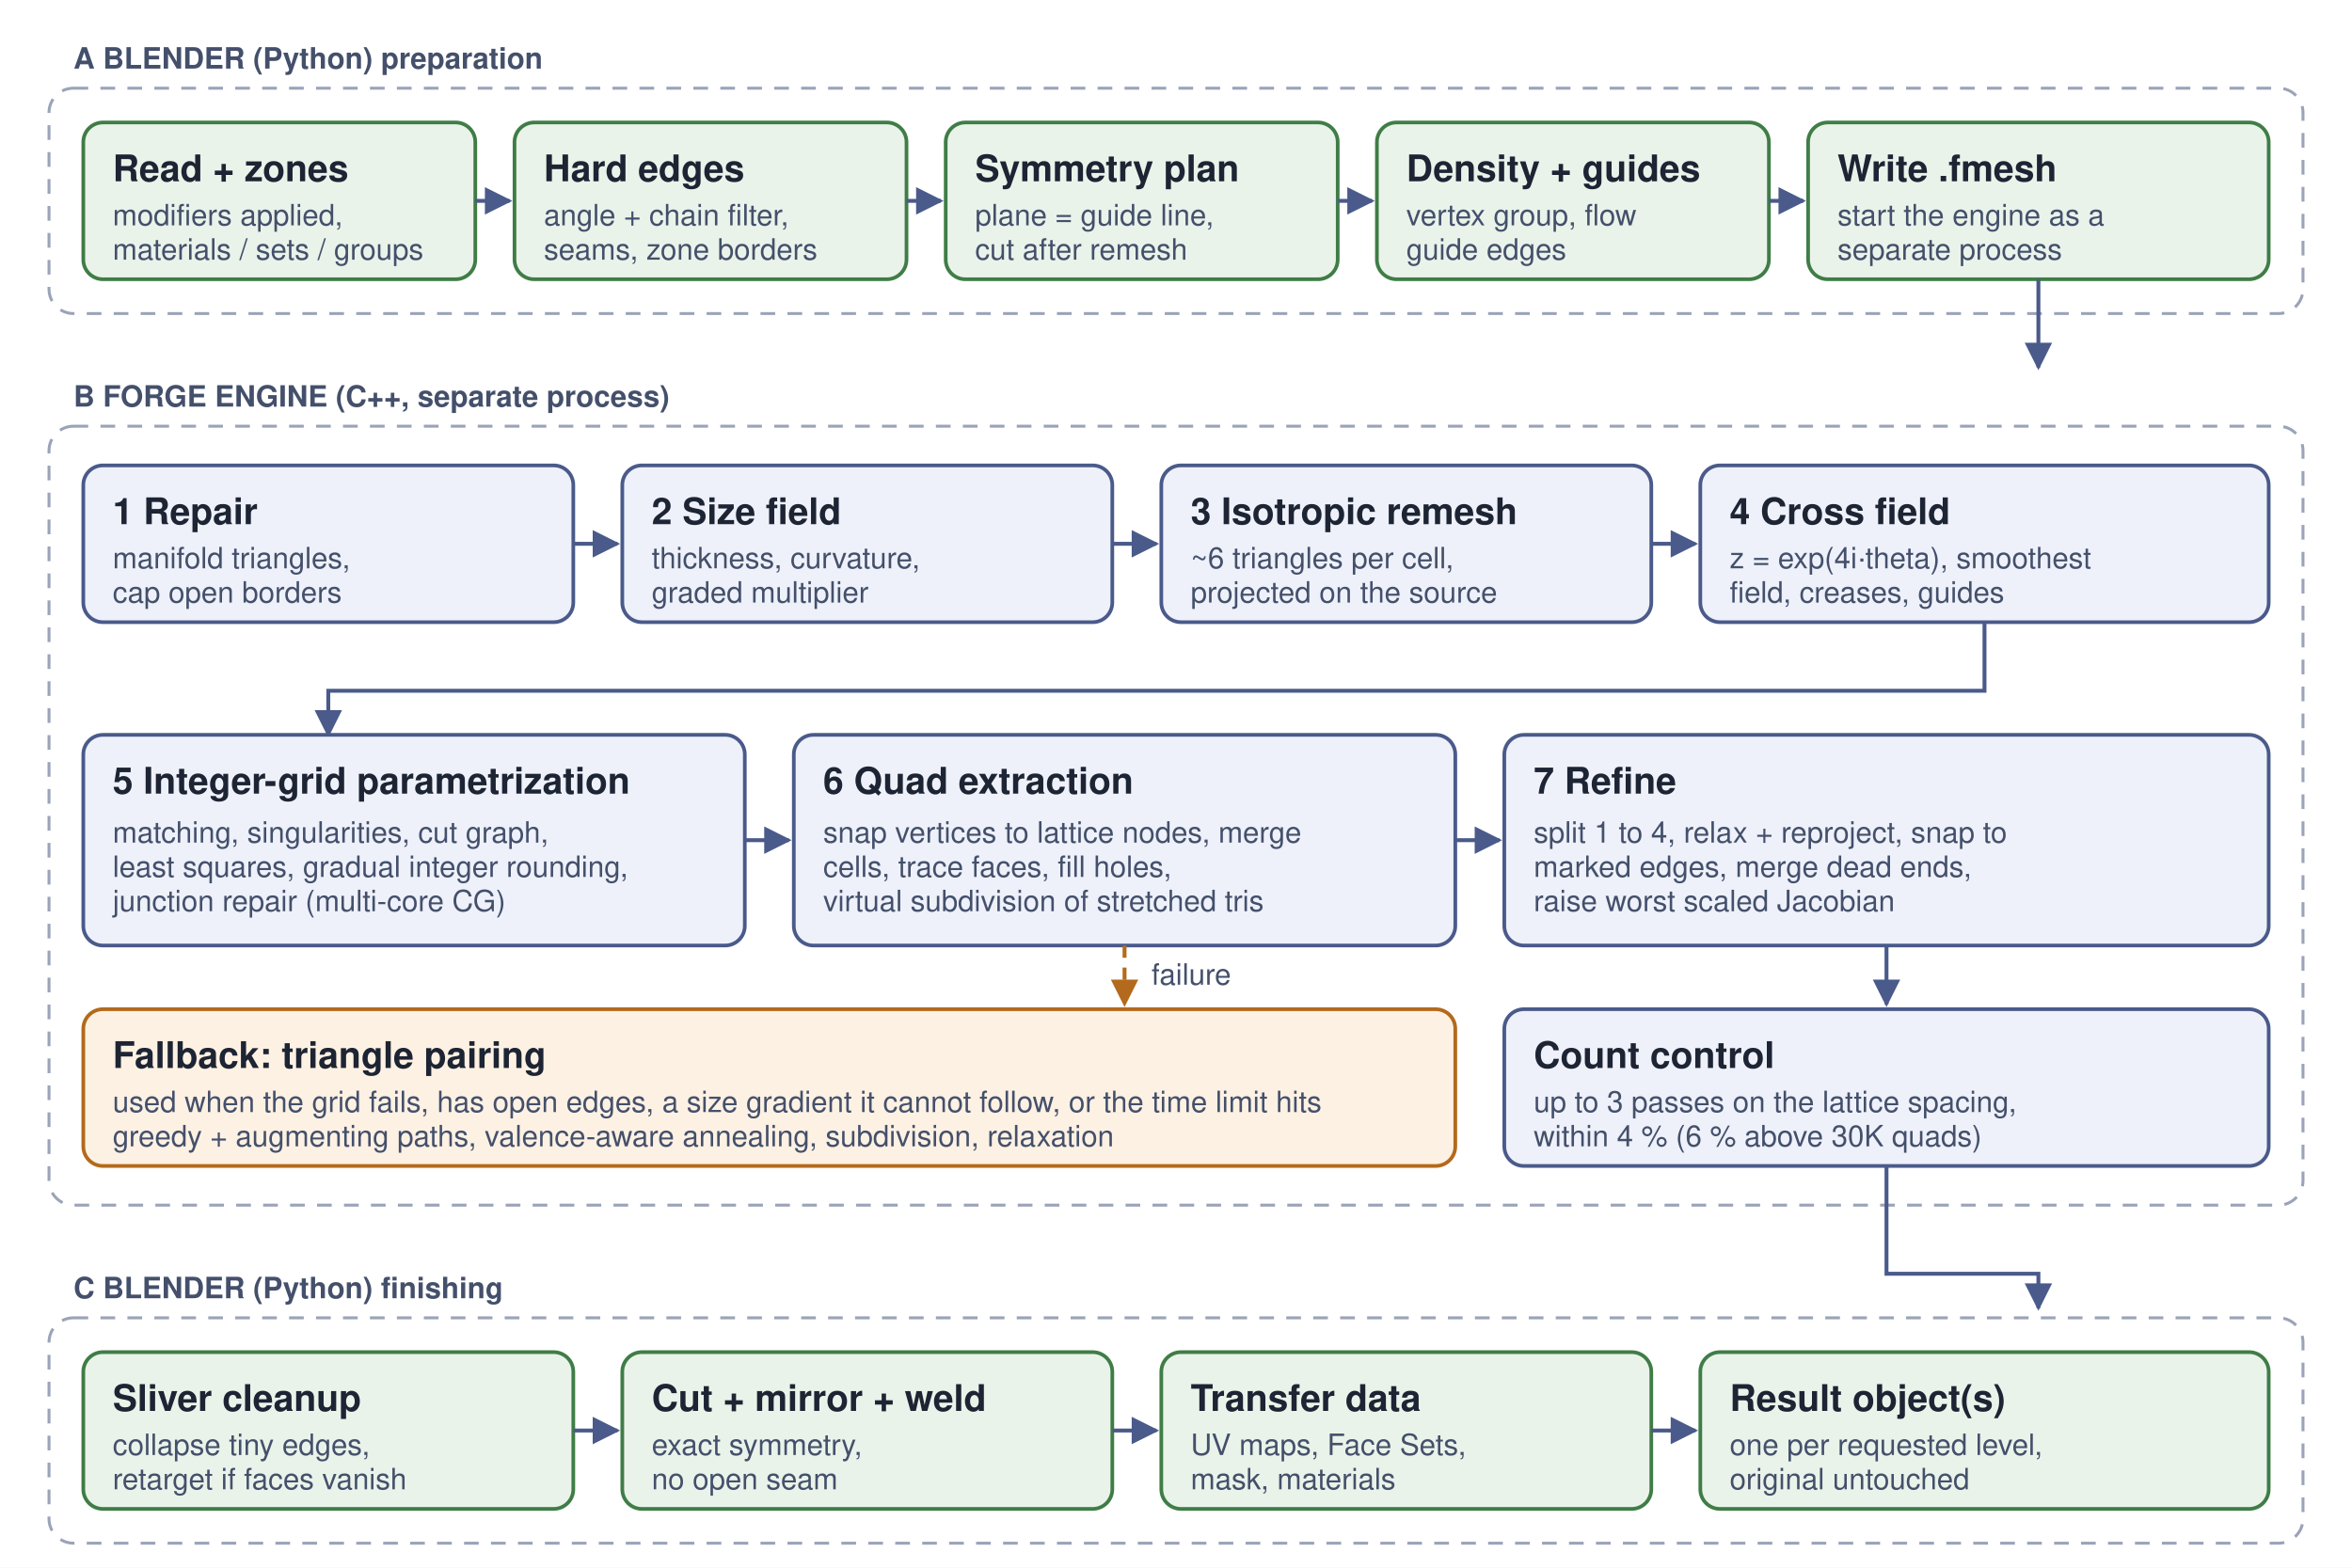
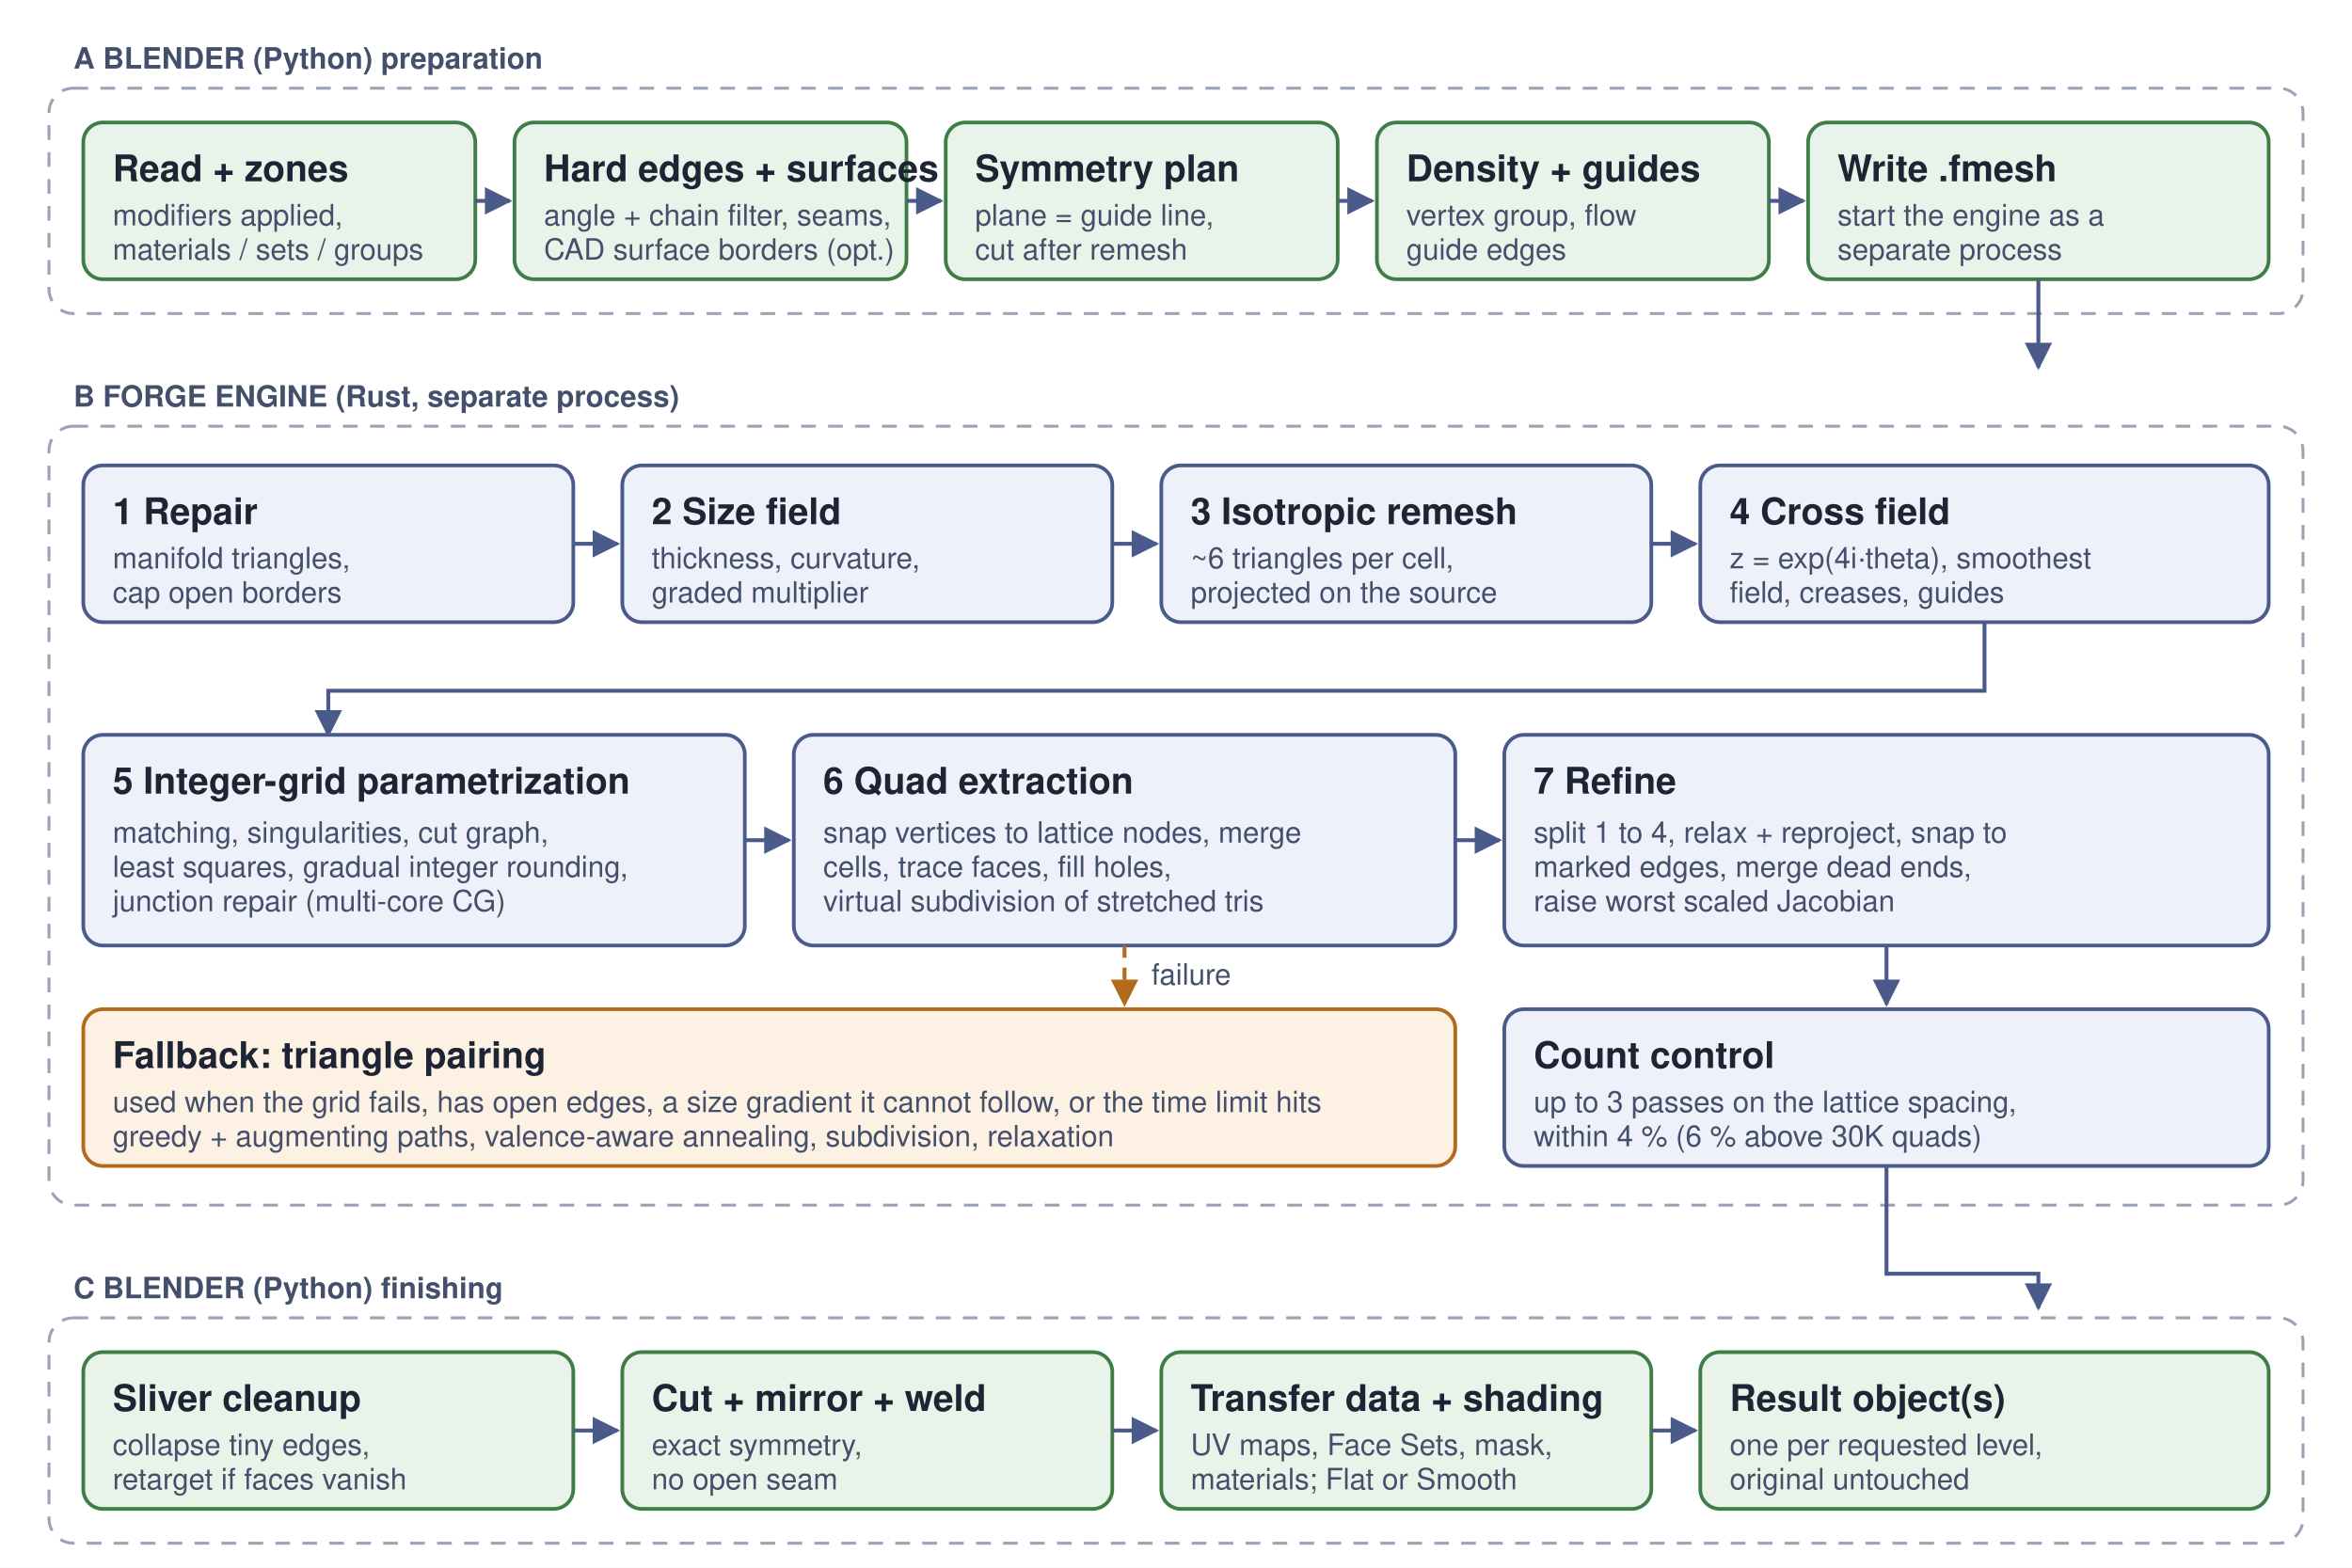
<svg xmlns="http://www.w3.org/2000/svg" viewBox="0 0 960 640" width="960" height="640" role="img" aria-labelledby="t d">
  <style>
    .bg{fill:#ffffff}
    .box{fill:#f4f6fb;stroke:#4a5a8a;stroke-width:1.5;rx:8}
    .py{fill:#eaf3ea;stroke:#3f7d46}
    .cpp{fill:#eef1fa;stroke:#4a5a8a}
    .fb{fill:#fdf1e3;stroke:#b36a1c}
    .band{fill:none;stroke:#9aa3b8;stroke-dasharray:6 5;stroke-width:1.2}
    text{font-family:Helvetica,Arial,sans-serif;fill:#1d2433}
    .h{font-size:15px;font-weight:700}
    .s{font-size:12px;fill:#44506b}
    .lab{font-size:12px;font-weight:700;fill:#44506b}
    .arr{stroke:#4a5a8a;stroke-width:1.6;fill:none;marker-end:url(#a)}
    .arf{stroke:#b36a1c;stroke-width:1.6;fill:none;stroke-dasharray:5 4;marker-end:url(#b)}
    @media (prefers-color-scheme: dark){
      .bg{fill:#0f1420}.box{fill:#1a2133;stroke:#8a9ad0}.py{fill:#16281a;stroke:#6fbf78}.cpp{fill:#1a2133;stroke:#8a9ad0}.fb{fill:#2c2112;stroke:#e0983f}
      text{fill:#e6eaf5}.s,.lab{fill:#aab4cf}.band{stroke:#6b7590}.arr{stroke:#8a9ad0}.arf{stroke:#e0983f}
    }
  </style>
  <defs>
    <marker id="a" viewBox="0 0 10 10" refX="9" refY="5" markerWidth="7" markerHeight="7" orient="auto-start-reverse">
      <path d="M0 0L10 5L0 10z" fill="#4a5a8a" />
    </marker>
    <marker id="b" viewBox="0 0 10 10" refX="9" refY="5" markerWidth="7" markerHeight="7" orient="auto-start-reverse">
      <path d="M0 0L10 5L0 10z" fill="#b36a1c" />
    </marker>
  </defs>
  <rect class="bg" width="960" height="640" />
  <text class="lab" x="30" y="28">A  BLENDER (Python)  preparation</text>
  <rect class="band" x="20" y="36" width="920" height="92" rx="10" />
  <rect class="box py" x="34" y="50" width="160" height="64" />
  <text class="h" x="46" y="74">Read + zones</text>
  <text class="s" x="46" y="92">modifiers applied,</text>
  <text class="s" x="46" y="106">materials / sets / groups</text>
  <rect class="box py" x="210" y="50" width="160" height="64" />
-   <text class="h" x="222" y="74">Hard edges</text>
-   <text class="s" x="222" y="92">angle + chain filter,</text>
-   <text class="s" x="222" y="106">seams, zone borders</text>
+   <text class="h" x="222" y="74">Hard edges + surfaces</text>
+   <text class="s" x="222" y="92">angle + chain filter, seams,</text>
+   <text class="s" x="222" y="106">CAD surface borders (opt.)</text>
  <rect class="box py" x="386" y="50" width="160" height="64" />
  <text class="h" x="398" y="74">Symmetry plan</text>
  <text class="s" x="398" y="92">plane = guide line,</text>
  <text class="s" x="398" y="106">cut after remesh</text>
  <rect class="box py" x="562" y="50" width="160" height="64" />
  <text class="h" x="574" y="74">Density + guides</text>
  <text class="s" x="574" y="92">vertex group, flow</text>
  <text class="s" x="574" y="106">guide edges</text>
  <rect class="box py" x="738" y="50" width="188" height="64" />
  <text class="h" x="750" y="74">Write .fmesh</text>
  <text class="s" x="750" y="92">start the engine as a</text>
  <text class="s" x="750" y="106">separate process</text>
  <path class="arr" d="M194 82H208" />
  <path class="arr" d="M370 82H384" />
  <path class="arr" d="M546 82H560" />
  <path class="arr" d="M722 82H736" />
  <path class="arr" d="M832 114V150" />
-   <text class="lab" x="30" y="166">B  FORGE ENGINE (C++, separate process)</text>
+   <text class="lab" x="30" y="166">B  FORGE ENGINE (Rust, separate process)</text>
  <rect class="band" x="20" y="174" width="920" height="318" rx="10" />
  <rect class="box cpp" x="34" y="190" width="200" height="64" />
  <text class="h" x="46" y="214">1  Repair</text>
  <text class="s" x="46" y="232">manifold triangles,</text>
  <text class="s" x="46" y="246">cap open borders</text>
  <rect class="box cpp" x="254" y="190" width="200" height="64" />
  <text class="h" x="266" y="214">2  Size field</text>
  <text class="s" x="266" y="232">thickness, curvature,</text>
  <text class="s" x="266" y="246">graded multiplier</text>
  <rect class="box cpp" x="474" y="190" width="200" height="64" />
  <text class="h" x="486" y="214">3  Isotropic remesh</text>
  <text class="s" x="486" y="232">~6 triangles per cell,</text>
  <text class="s" x="486" y="246">projected on the source</text>
  <rect class="box cpp" x="694" y="190" width="232" height="64" />
  <text class="h" x="706" y="214">4  Cross field</text>
  <text class="s" x="706" y="232">z = exp(4i·theta), smoothest</text>
  <text class="s" x="706" y="246">field, creases, guides</text>
  <path class="arr" d="M234 222H252" />
  <path class="arr" d="M454 222H472" />
  <path class="arr" d="M674 222H692" />
  <path class="arr" d="M810 254V282H134V300" />
  <rect class="box cpp" x="34" y="300" width="270" height="86" />
  <text class="h" x="46" y="324">5  Integer-grid parametrization</text>
  <text class="s" x="46" y="344">matching, singularities, cut graph,</text>
  <text class="s" x="46" y="358">least squares, gradual integer rounding,</text>
  <text class="s" x="46" y="372">junction repair (multi-core CG)</text>
  <rect class="box cpp" x="324" y="300" width="270" height="86" />
  <text class="h" x="336" y="324">6  Quad extraction</text>
  <text class="s" x="336" y="344">snap vertices to lattice nodes, merge</text>
  <text class="s" x="336" y="358">cells, trace faces, fill holes,</text>
  <text class="s" x="336" y="372">virtual subdivision of stretched tris</text>
  <rect class="box cpp" x="614" y="300" width="312" height="86" />
  <text class="h" x="626" y="324">7  Refine</text>
  <text class="s" x="626" y="344">split 1 to 4, relax + reproject, snap to</text>
  <text class="s" x="626" y="358">marked edges, merge dead ends,</text>
  <text class="s" x="626" y="372">raise worst scaled Jacobian</text>
  <path class="arr" d="M304 343H322" />
  <path class="arr" d="M594 343H612" />
  <rect class="box fb" x="34" y="412" width="560" height="64" />
  <text class="h" x="46" y="436">Fallback: triangle pairing</text>
  <text class="s" x="46" y="454">used when the grid fails, has open edges, a size gradient it cannot follow, or the time limit hits</text>
  <text class="s" x="46" y="468">greedy + augmenting paths, valence-aware annealing, subdivision, relaxation</text>
  <path class="arf" d="M459 386V410" />
  <text class="s" x="470" y="402">failure</text>
  <rect class="box cpp" x="614" y="412" width="312" height="64" />
  <text class="h" x="626" y="436">Count control</text>
  <text class="s" x="626" y="454">up to 3 passes on the lattice spacing,</text>
  <text class="s" x="626" y="468">within 4 % (6 % above 30K quads)</text>
  <path class="arr" d="M770 386V410" />
  <path class="arr" d="M770 476V520H832V534" />
  <text class="lab" x="30" y="530">C  BLENDER (Python)  finishing</text>
  <rect class="band" x="20" y="538" width="920" height="92" rx="10" />
  <rect class="box py" x="34" y="552" width="200" height="64" />
  <text class="h" x="46" y="576">Sliver cleanup</text>
  <text class="s" x="46" y="594">collapse tiny edges,</text>
  <text class="s" x="46" y="608">retarget if faces vanish</text>
  <rect class="box py" x="254" y="552" width="200" height="64" />
  <text class="h" x="266" y="576">Cut + mirror + weld</text>
  <text class="s" x="266" y="594">exact symmetry,</text>
  <text class="s" x="266" y="608">no open seam</text>
  <rect class="box py" x="474" y="552" width="200" height="64" />
-   <text class="h" x="486" y="576">Transfer data</text>
-   <text class="s" x="486" y="594">UV maps, Face Sets,</text>
-   <text class="s" x="486" y="608">mask, materials</text>
+   <text class="h" x="486" y="576">Transfer data + shading</text>
+   <text class="s" x="486" y="594">UV maps, Face Sets, mask,</text>
+   <text class="s" x="486" y="608">materials; Flat or Smooth</text>
  <rect class="box py" x="694" y="552" width="232" height="64" />
  <text class="h" x="706" y="576">Result object(s)</text>
  <text class="s" x="706" y="594">one per requested level,</text>
  <text class="s" x="706" y="608">original untouched</text>
  <path class="arr" d="M234 584H252" />
  <path class="arr" d="M454 584H472" />
  <path class="arr" d="M674 584H692" />
</svg>
